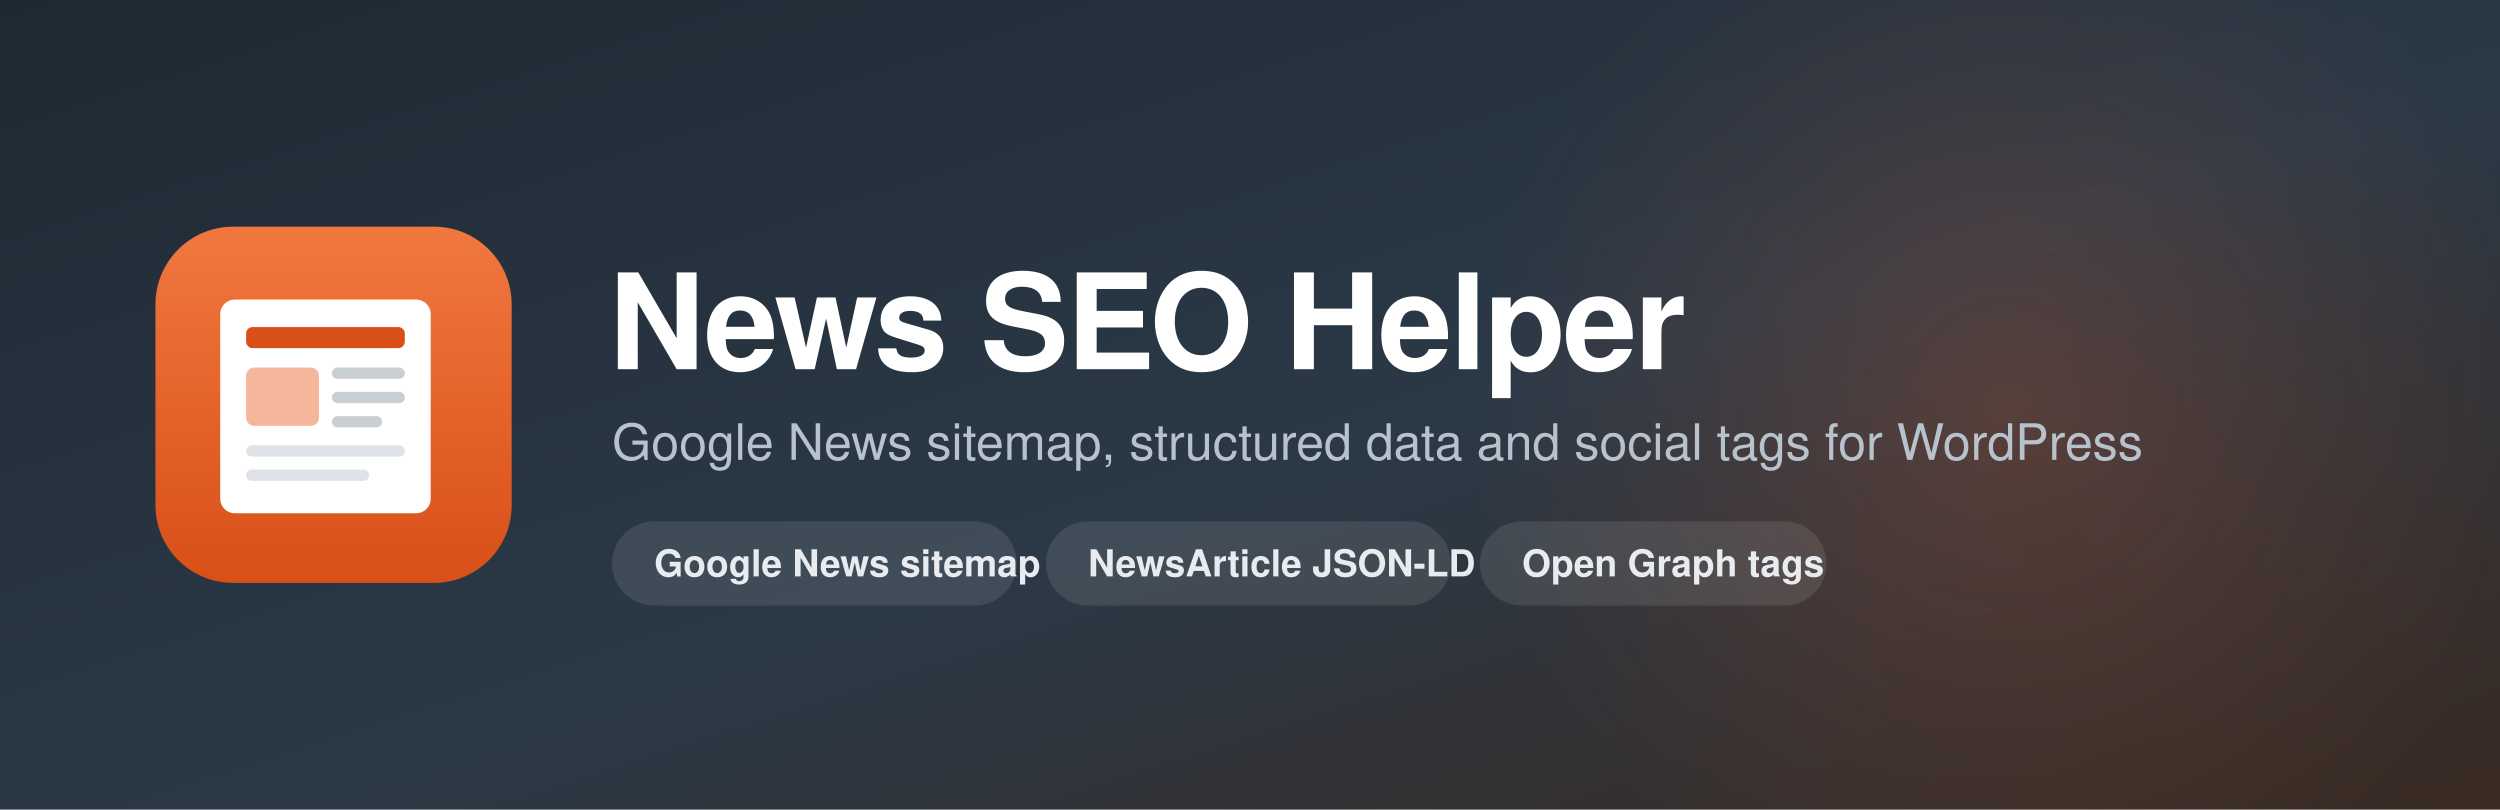
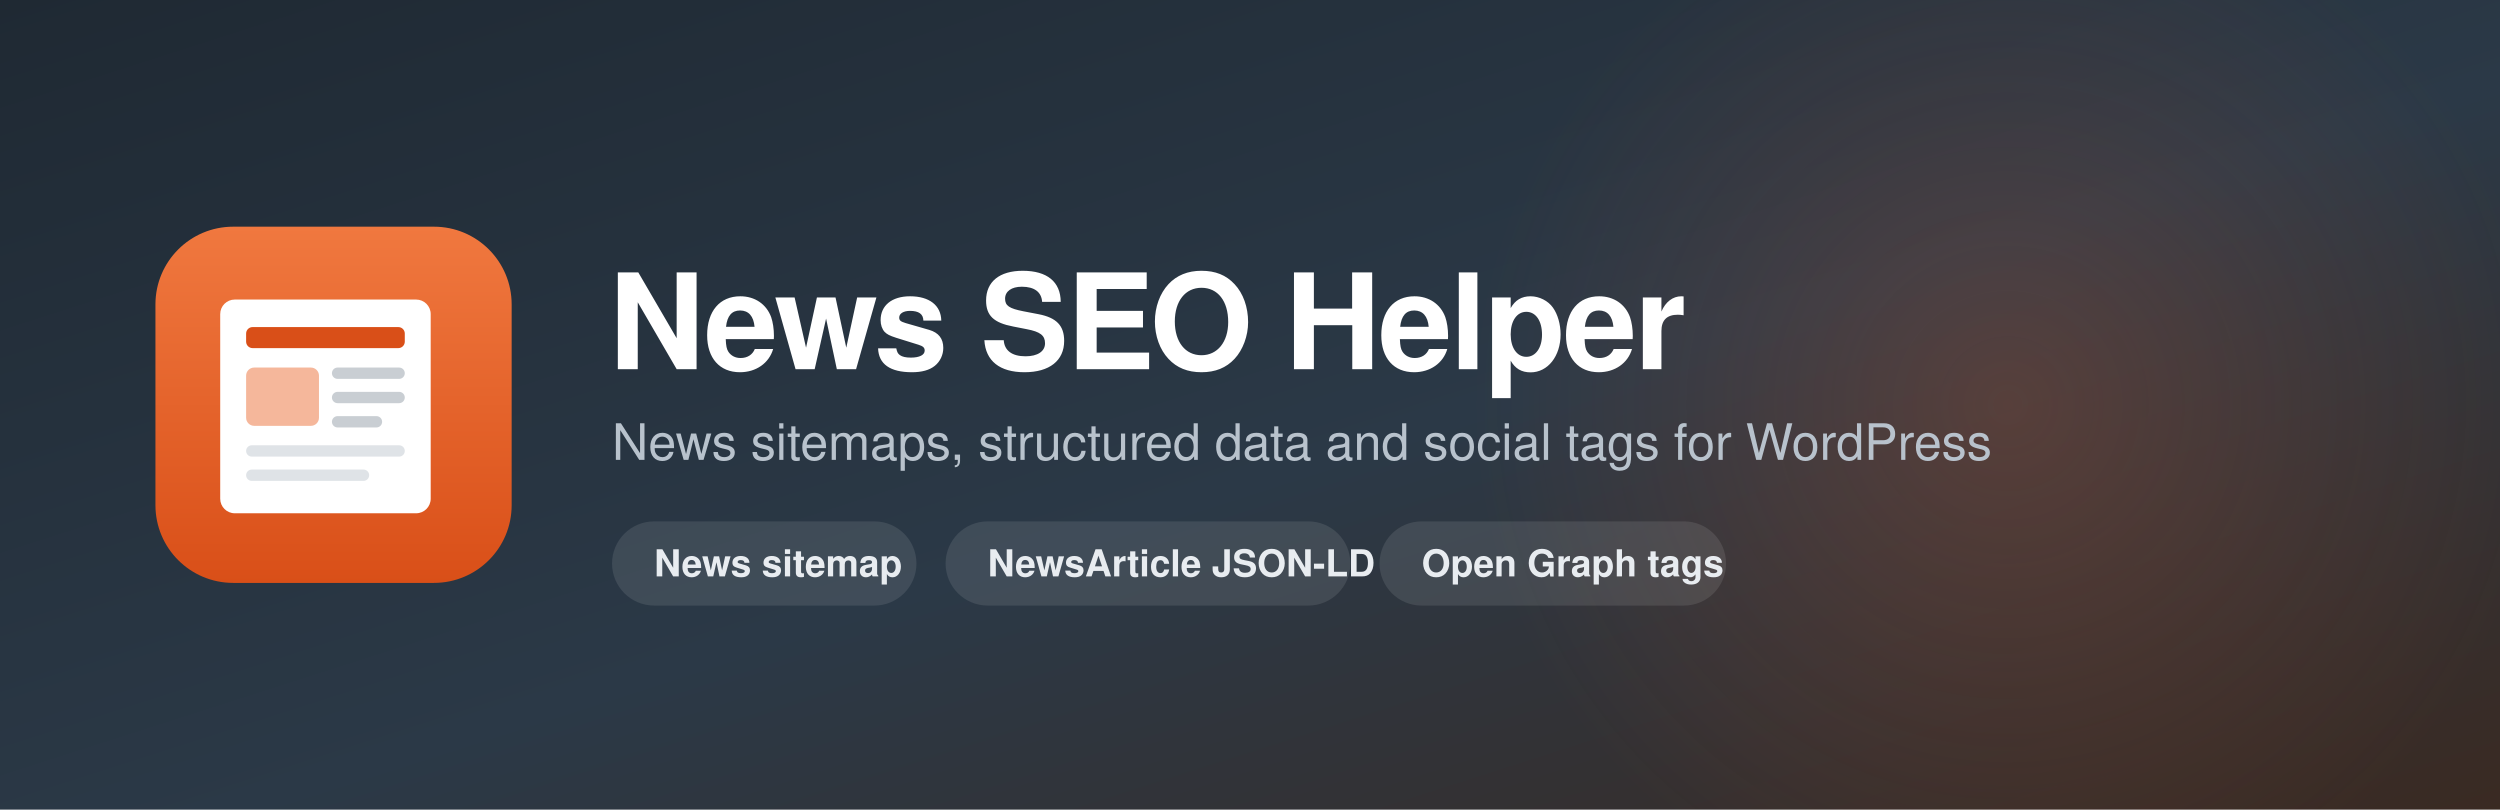
<svg xmlns="http://www.w3.org/2000/svg" width="1544" height="500" viewBox="0 0 1544 500">
  <defs>
    <linearGradient id="bg" x1="0" y1="0" x2="1" y2="1">
      <stop offset="0" stop-color="#1f2933" />
      <stop offset="0.55" stop-color="#2b3947" />
      <stop offset="1" stop-color="#3a2a22" />
    </linearGradient>
    <radialGradient id="glow" cx="0.5" cy="0.5" r="0.5">
      <stop offset="0" stop-color="#e8612d" stop-opacity="0.22" />
      <stop offset="0.6" stop-color="#e8612d" stop-opacity="0.08" />
      <stop offset="1" stop-color="#e8612d" stop-opacity="0" />
    </radialGradient>
    <linearGradient id="accent" x1="0" y1="0" x2="0" y2="1">
      <stop offset="0" stop-color="#f0783f" />
      <stop offset="1" stop-color="#d94f18" />
    </linearGradient>
  </defs>
  <rect width="1544" height="500" fill="url(#bg)" />
  <circle cx="1240" cy="250" r="330" fill="url(#glow)" />
  <g transform="translate(96,140)">
    <rect width="220" height="220" rx="48" fill="url(#accent)" />
    <g transform="translate(40,45)">
      <rect x="0" y="0" width="130" height="132" rx="9" fill="#ffffff" />
      <rect x="16" y="17" width="98" height="13" rx="4" fill="#d94f18" />
      <rect x="16" y="42" width="45" height="36" rx="5" fill="#f5b79b" />
      <rect x="69" y="42" width="45" height="7" rx="3.5" fill="#c9ced3" />
      <rect x="69" y="57" width="45" height="7" rx="3.5" fill="#c9ced3" />
      <rect x="69" y="72" width="31" height="7" rx="3.5" fill="#c9ced3" />
      <rect x="16" y="90" width="98" height="7" rx="3.5" fill="#dfe3e7" />
      <rect x="16" y="105" width="76" height="7" rx="3.5" fill="#dfe3e7" />
    </g>
  </g>
  <text x="376" y="228" font-family="Helvetica Neue, Helvetica, Arial, sans-serif" font-size="82" font-weight="700" fill="#ffffff" letter-spacing="-1.5">News SEO Helper</text>
-   <text x="378" y="284" font-family="Helvetica Neue, Helvetica, Arial, sans-serif" font-size="31" font-weight="400" fill="#b8c2cc">Google News sitemap, structured data and social tags for WordPress</text>
+   <text x="378" y="284" font-family="Helvetica Neue, Helvetica, Arial, sans-serif" font-size="31" font-weight="400" fill="#b8c2cc">News sitemaps, structured data and social tags for WordPress</text>
  <g font-family="Helvetica Neue, Helvetica, Arial, sans-serif" font-size="23" font-weight="600">
    <g transform="translate(378,322)">
-       <rect width="250" height="52" rx="26" fill="#ffffff" opacity="0.10" />
-       <text x="26" y="34" fill="#e8ecf0">Google News sitemap</text>
+       <rect width="188" height="52" rx="26" fill="#ffffff" opacity="0.10" />
+       <text x="26" y="34" fill="#e8ecf0">News sitemap</text>
    </g>
-     <g transform="translate(646,322)">
+     <g transform="translate(584,322)">
      <rect width="250" height="52" rx="26" fill="#ffffff" opacity="0.10" />
      <text x="26" y="34" fill="#e8ecf0">NewsArticle JSON-LD</text>
    </g>
-     <g transform="translate(914,322)">
+     <g transform="translate(852,322)">
      <rect width="214" height="52" rx="26" fill="#ffffff" opacity="0.10" />
      <text x="26" y="34" fill="#e8ecf0">Open Graph tags</text>
    </g>
  </g>
</svg>
